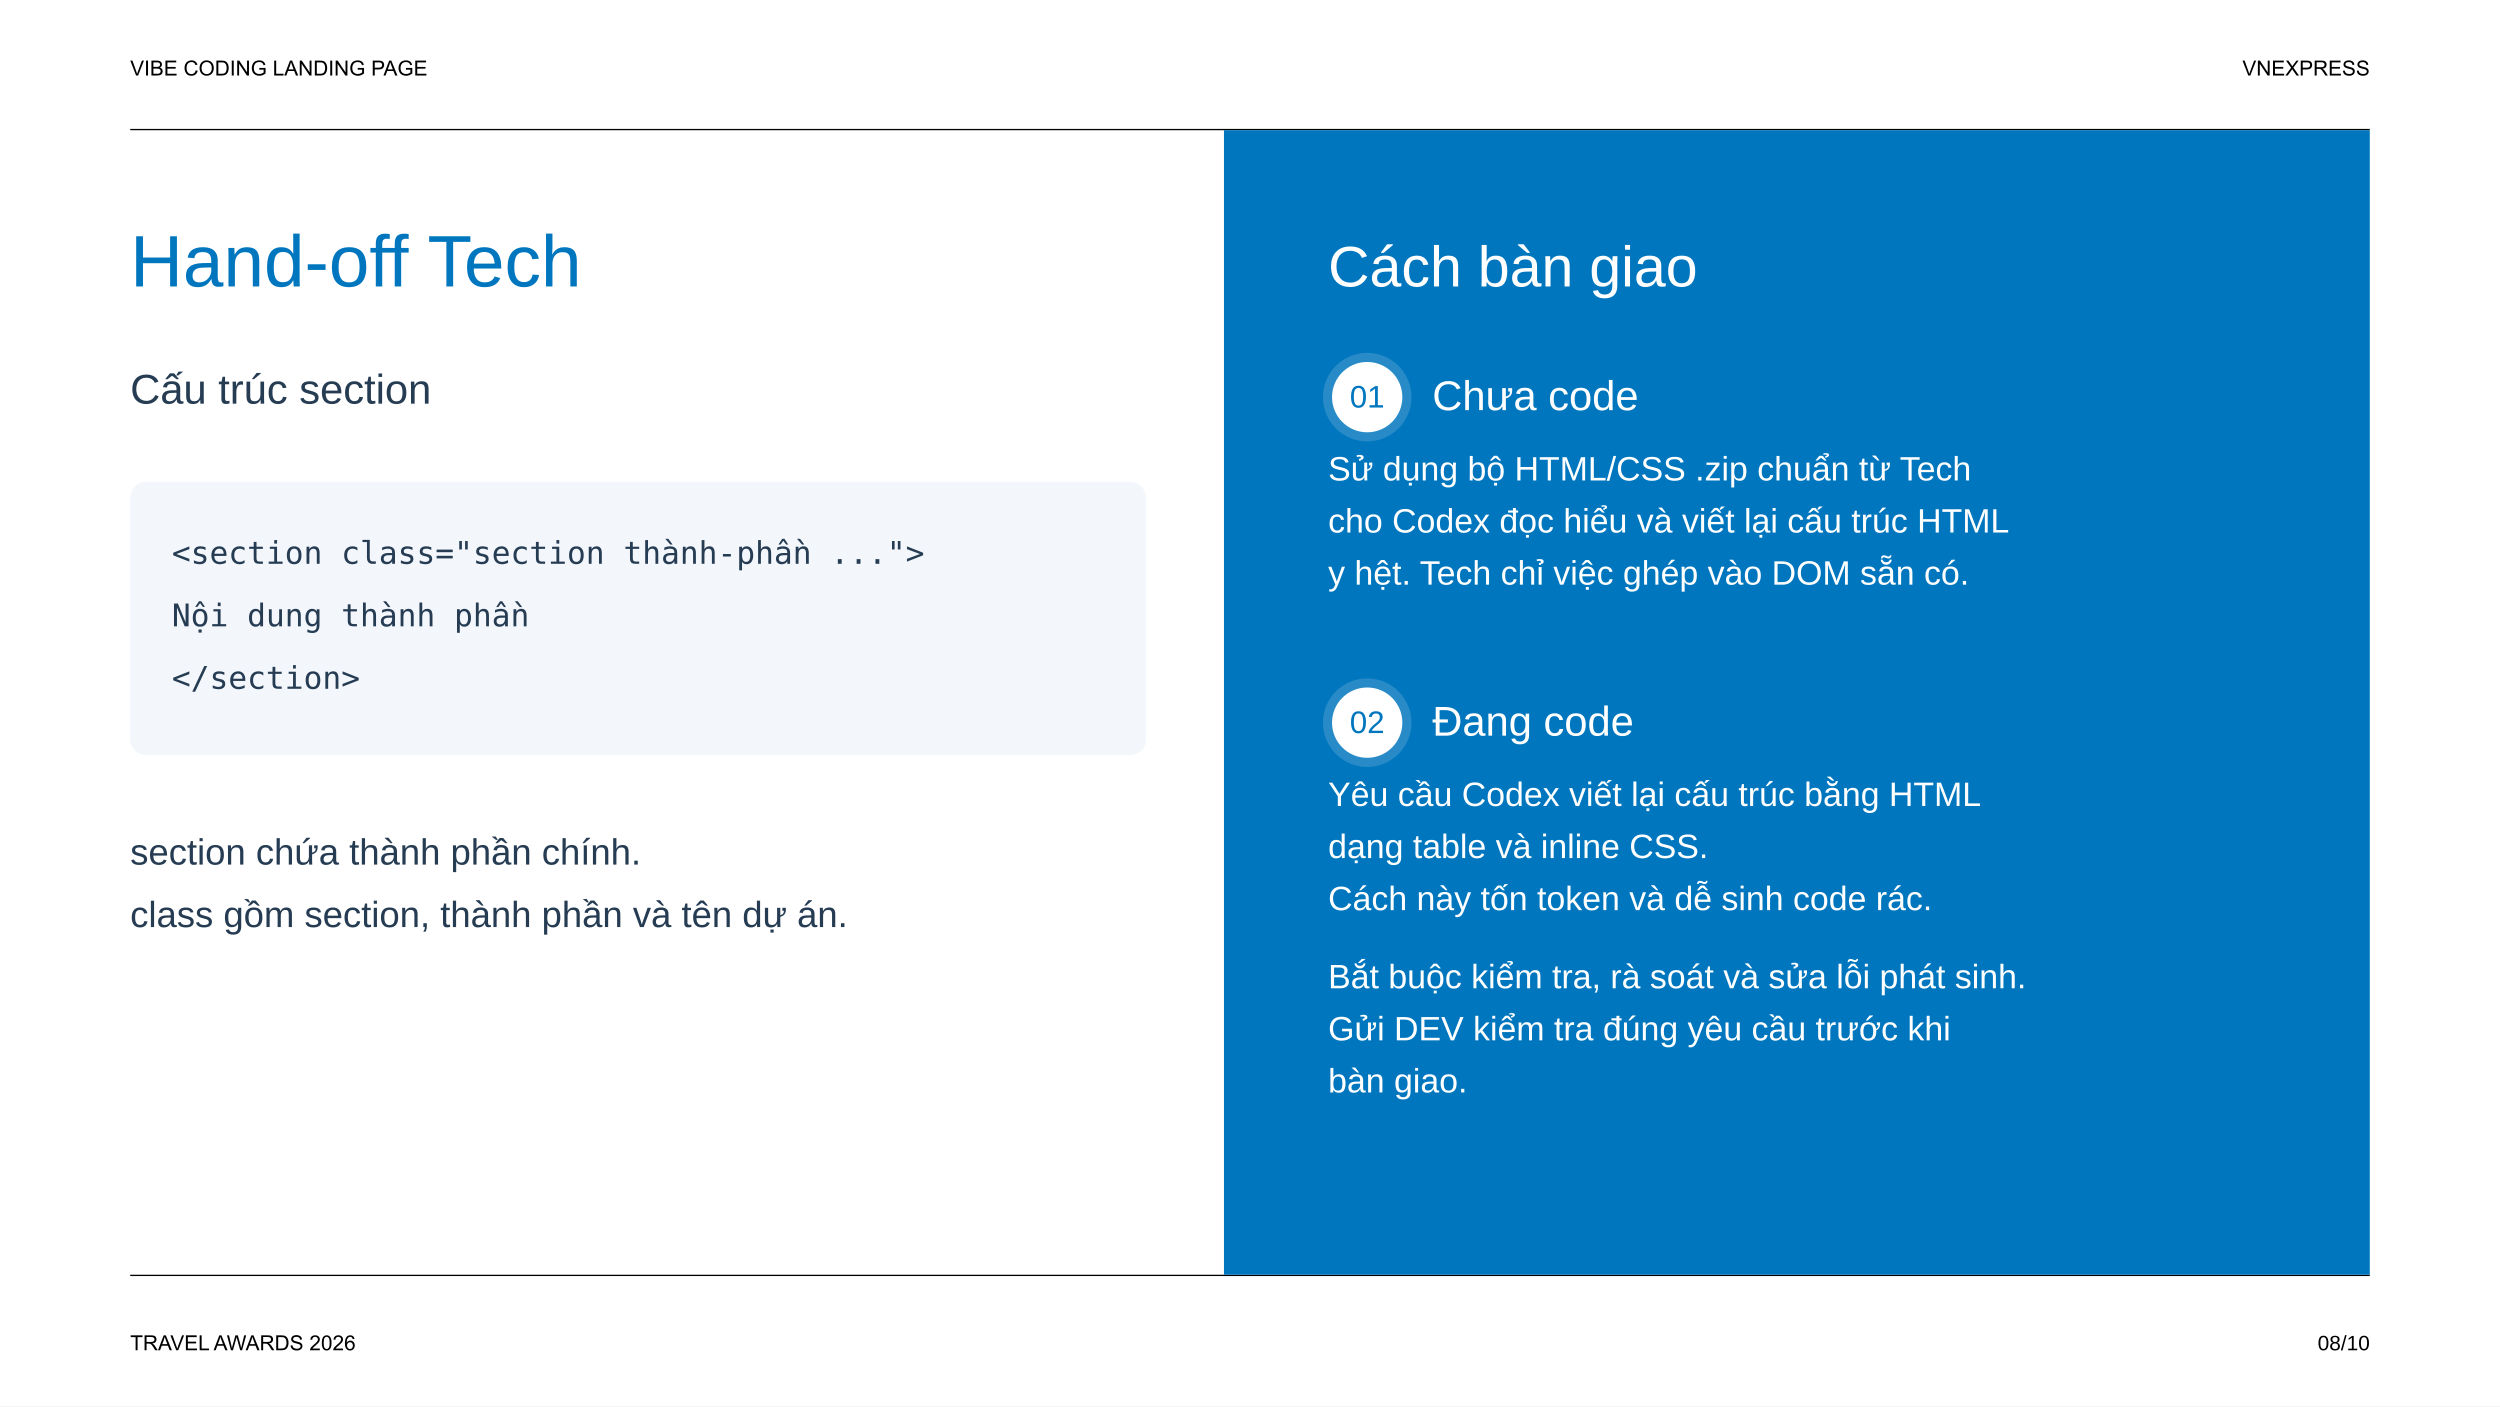
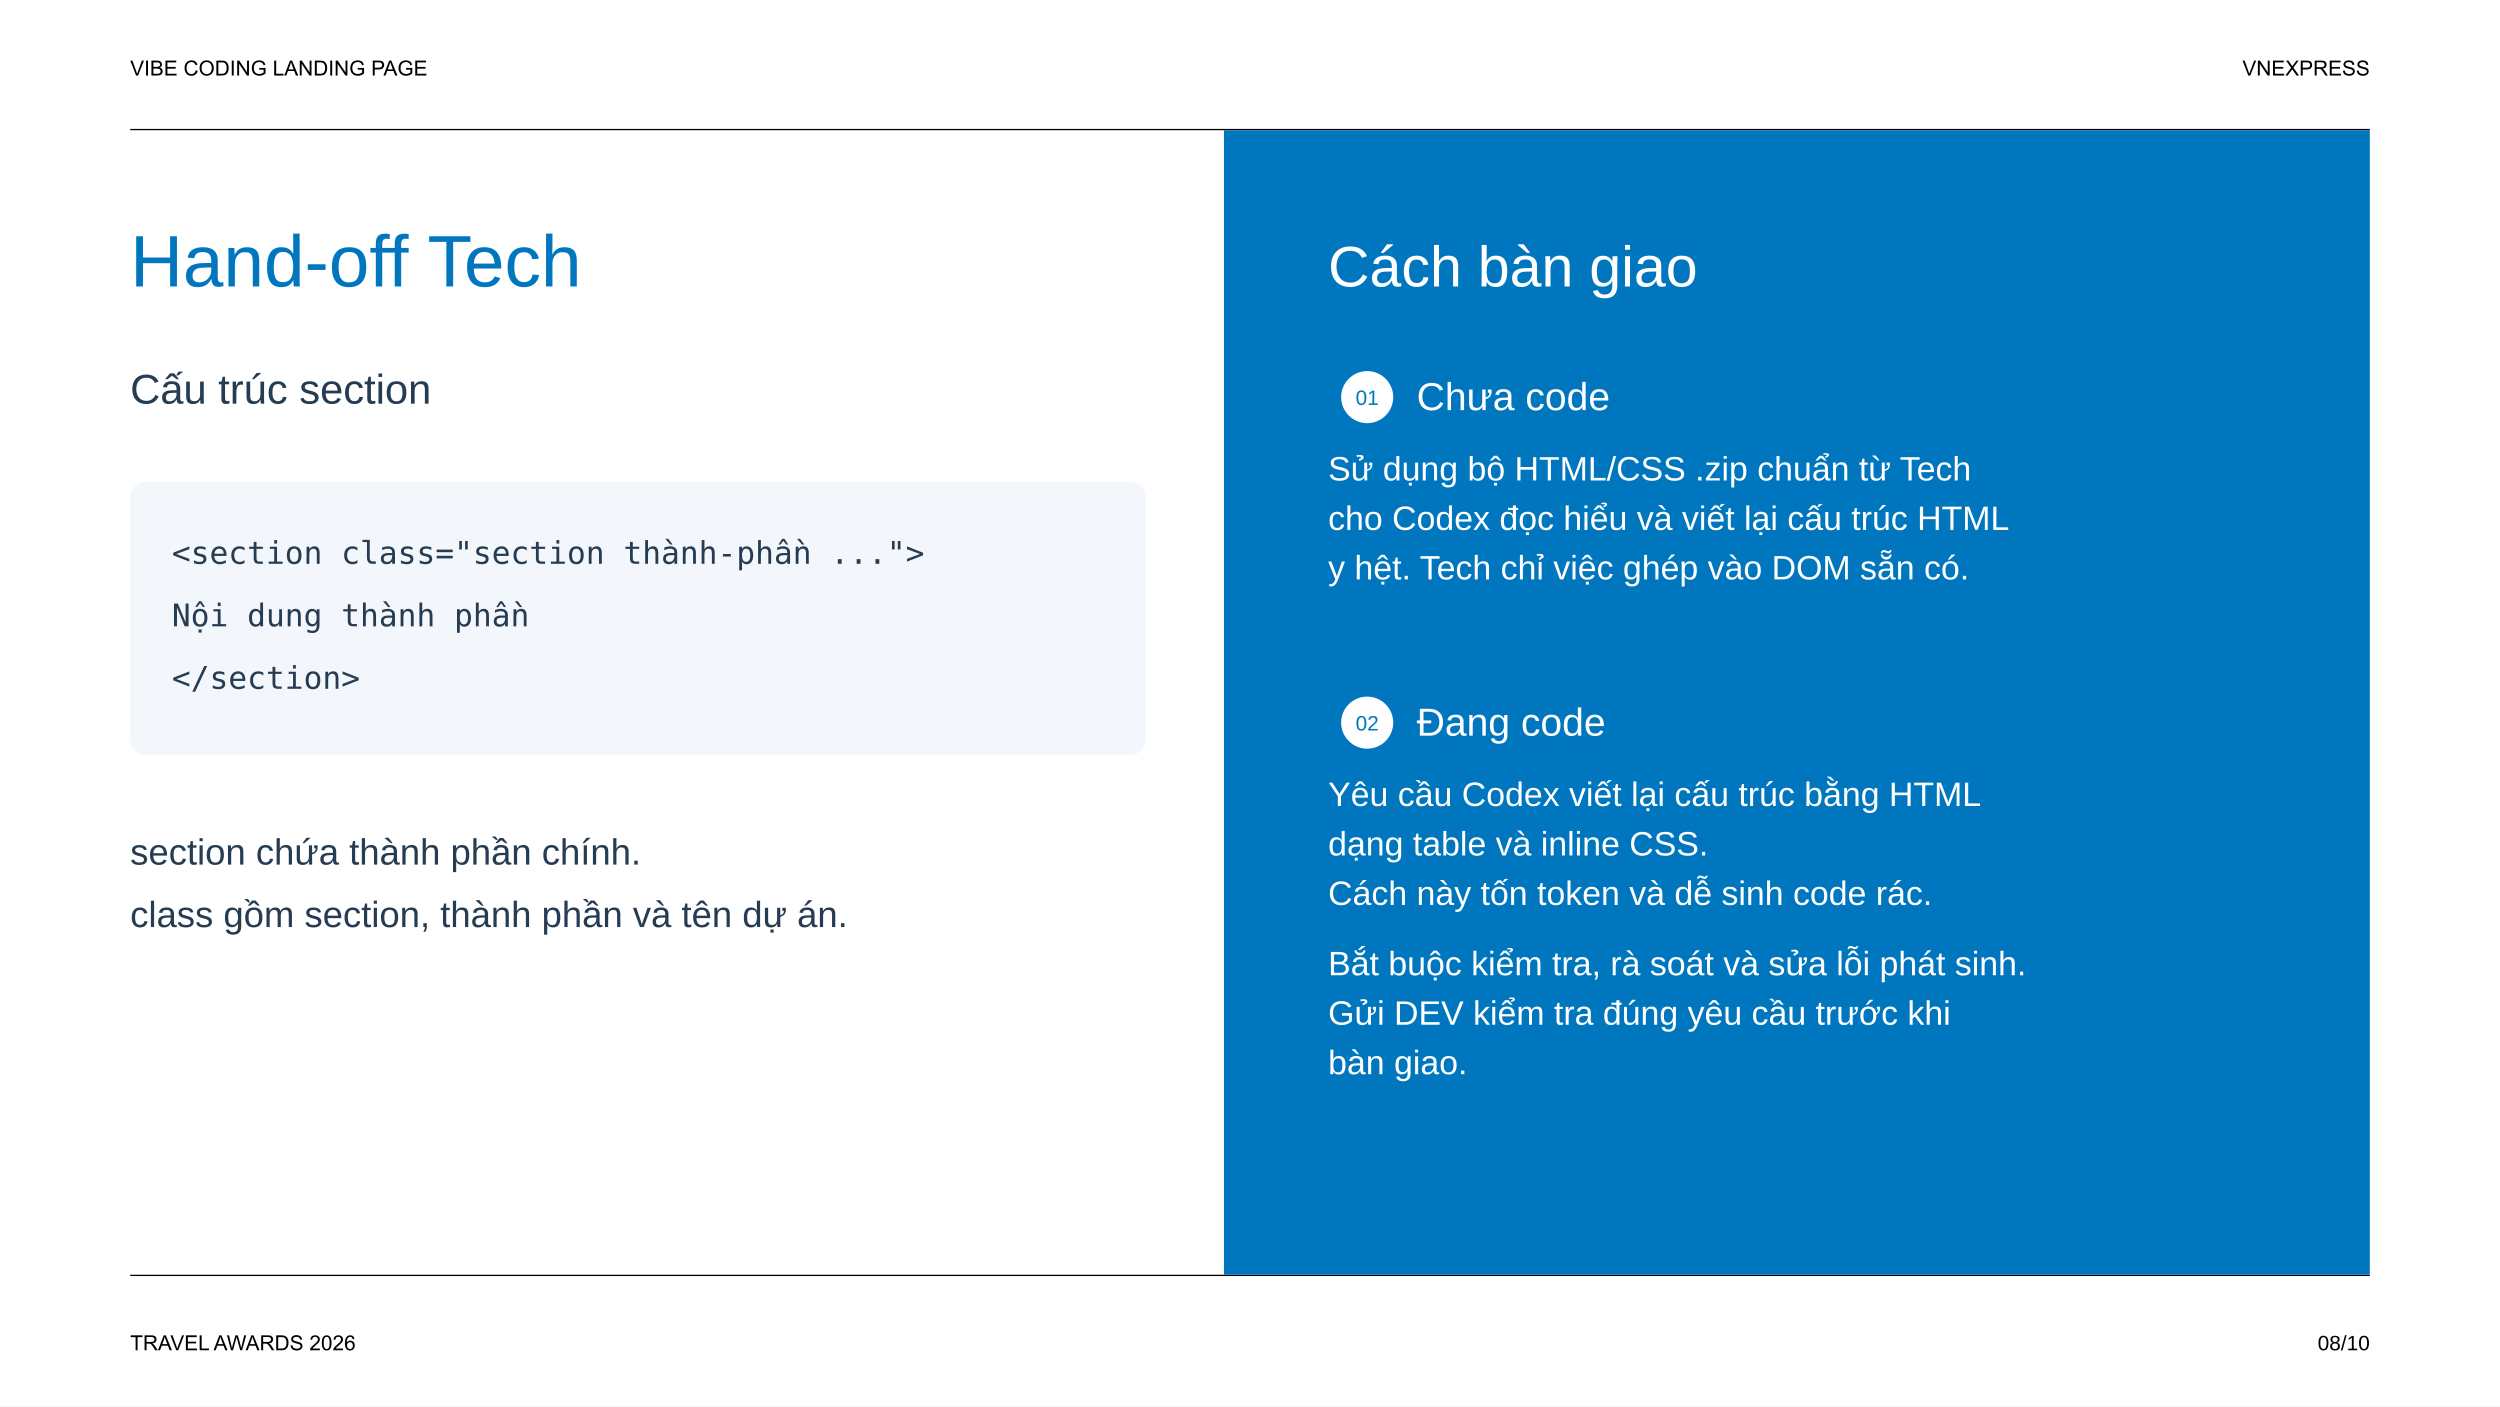
<svg xmlns="http://www.w3.org/2000/svg" width="1920" height="1080" viewBox="0 0 1920 1080" fill="none">
  <rect width="1920" height="1080" fill="white" />
  <path d="M104.508 58L100.07 46.547H101.711L104.688 54.867C104.927 55.534 105.128 56.159 105.289 56.742C105.466 56.117 105.672 55.492 105.906 54.867L109 46.547H110.547L106.062 58H104.508ZM112.164 58V46.547H113.68V58H112.164ZM116.297 58V46.547H120.594C121.469 46.547 122.169 46.664 122.695 46.898C123.227 47.128 123.641 47.484 123.938 47.969C124.24 48.448 124.391 48.95 124.391 49.477C124.391 49.966 124.258 50.427 123.992 50.859C123.727 51.292 123.326 51.641 122.789 51.906C123.482 52.109 124.013 52.456 124.383 52.945C124.758 53.435 124.945 54.013 124.945 54.68C124.945 55.216 124.831 55.716 124.602 56.18C124.378 56.638 124.099 56.992 123.766 57.242C123.432 57.492 123.013 57.682 122.508 57.812C122.008 57.938 121.393 58 120.664 58H116.297ZM117.812 51.359H120.289C120.961 51.359 121.443 51.315 121.734 51.227C122.12 51.112 122.409 50.922 122.602 50.656C122.799 50.391 122.898 50.057 122.898 49.656C122.898 49.276 122.807 48.943 122.625 48.656C122.443 48.365 122.182 48.167 121.844 48.062C121.505 47.953 120.924 47.898 120.102 47.898H117.812V51.359ZM117.812 56.648H120.664C121.154 56.648 121.497 56.63 121.695 56.594C122.044 56.531 122.336 56.427 122.57 56.281C122.805 56.135 122.997 55.925 123.148 55.648C123.299 55.367 123.375 55.044 123.375 54.68C123.375 54.253 123.266 53.883 123.047 53.57C122.828 53.253 122.523 53.031 122.133 52.906C121.747 52.776 121.19 52.711 120.461 52.711H117.812V56.648ZM127.062 58V46.547H135.344V47.898H128.578V51.406H134.914V52.75H128.578V56.648H135.609V58H127.062ZM150.328 53.984L151.844 54.367C151.526 55.612 150.953 56.562 150.125 57.219C149.302 57.87 148.294 58.195 147.102 58.195C145.867 58.195 144.862 57.945 144.086 57.445C143.315 56.94 142.727 56.211 142.32 55.258C141.919 54.305 141.719 53.281 141.719 52.188C141.719 50.995 141.945 49.956 142.398 49.07C142.857 48.18 143.505 47.505 144.344 47.047C145.188 46.583 146.115 46.352 147.125 46.352C148.271 46.352 149.234 46.643 150.016 47.227C150.797 47.81 151.341 48.63 151.648 49.688L150.156 50.039C149.891 49.206 149.505 48.599 149 48.219C148.495 47.839 147.859 47.648 147.094 47.648C146.214 47.648 145.477 47.859 144.883 48.281C144.294 48.703 143.88 49.271 143.641 49.984C143.401 50.693 143.281 51.425 143.281 52.18C143.281 53.154 143.422 54.005 143.703 54.734C143.99 55.458 144.432 56 145.031 56.359C145.63 56.719 146.279 56.898 146.977 56.898C147.826 56.898 148.544 56.654 149.133 56.164C149.721 55.675 150.12 54.948 150.328 53.984ZM153.258 52.422C153.258 50.521 153.768 49.034 154.789 47.961C155.81 46.883 157.128 46.344 158.742 46.344C159.799 46.344 160.753 46.596 161.602 47.102C162.451 47.607 163.096 48.312 163.539 49.219C163.987 50.12 164.211 51.143 164.211 52.289C164.211 53.45 163.977 54.49 163.508 55.406C163.039 56.323 162.375 57.018 161.516 57.492C160.656 57.961 159.729 58.195 158.734 58.195C157.656 58.195 156.693 57.935 155.844 57.414C154.995 56.893 154.352 56.182 153.914 55.281C153.477 54.38 153.258 53.427 153.258 52.422ZM154.82 52.445C154.82 53.825 155.19 54.914 155.93 55.711C156.674 56.503 157.607 56.898 158.727 56.898C159.867 56.898 160.805 56.497 161.539 55.695C162.279 54.893 162.648 53.755 162.648 52.281C162.648 51.349 162.49 50.536 162.172 49.844C161.859 49.146 161.398 48.607 160.789 48.227C160.185 47.841 159.505 47.648 158.75 47.648C157.677 47.648 156.753 48.018 155.977 48.758C155.206 49.492 154.82 50.721 154.82 52.445ZM166.172 58V46.547H170.117C171.008 46.547 171.688 46.602 172.156 46.711C172.812 46.862 173.372 47.135 173.836 47.531C174.44 48.042 174.891 48.695 175.188 49.492C175.49 50.284 175.641 51.19 175.641 52.211C175.641 53.081 175.539 53.852 175.336 54.523C175.133 55.195 174.872 55.753 174.555 56.195C174.237 56.633 173.888 56.979 173.508 57.234C173.133 57.484 172.677 57.675 172.141 57.805C171.609 57.935 170.997 58 170.305 58H166.172ZM167.688 56.648H170.133C170.888 56.648 171.479 56.578 171.906 56.438C172.339 56.297 172.682 56.099 172.938 55.844C173.297 55.484 173.576 55.003 173.773 54.398C173.977 53.789 174.078 53.052 174.078 52.188C174.078 50.99 173.88 50.07 173.484 49.43C173.094 48.784 172.617 48.352 172.055 48.133C171.648 47.977 170.995 47.898 170.094 47.898H167.688V56.648ZM177.992 58V46.547H179.508V58H177.992ZM182.172 58V46.547H183.727L189.742 55.539V46.547H191.195V58H189.641L183.625 49V58H182.172ZM199.109 53.508V52.164L203.961 52.156V56.406C203.216 57 202.448 57.448 201.656 57.75C200.865 58.047 200.052 58.195 199.219 58.195C198.094 58.195 197.07 57.956 196.148 57.477C195.232 56.992 194.539 56.294 194.07 55.383C193.602 54.471 193.367 53.453 193.367 52.328C193.367 51.214 193.599 50.175 194.062 49.211C194.531 48.242 195.203 47.523 196.078 47.055C196.953 46.586 197.961 46.352 199.102 46.352C199.93 46.352 200.677 46.487 201.344 46.758C202.016 47.023 202.542 47.396 202.922 47.875C203.302 48.354 203.591 48.979 203.789 49.75L202.422 50.125C202.25 49.542 202.036 49.083 201.781 48.75C201.526 48.417 201.161 48.151 200.688 47.953C200.214 47.75 199.688 47.648 199.109 47.648C198.417 47.648 197.818 47.755 197.312 47.969C196.807 48.177 196.398 48.453 196.086 48.797C195.779 49.141 195.539 49.518 195.367 49.93C195.076 50.638 194.93 51.406 194.93 52.234C194.93 53.255 195.104 54.109 195.453 54.797C195.807 55.484 196.32 55.995 196.992 56.328C197.664 56.661 198.378 56.828 199.133 56.828C199.789 56.828 200.43 56.703 201.055 56.453C201.68 56.198 202.154 55.927 202.477 55.641V53.508H199.109ZM210.594 58V46.547H212.109V56.648H217.75V58H210.594ZM218.305 58L222.703 46.547H224.336L229.023 58H227.297L225.961 54.531H221.172L219.914 58H218.305ZM221.609 53.297H225.492L224.297 50.125C223.932 49.161 223.661 48.37 223.484 47.75C223.339 48.484 223.133 49.214 222.867 49.938L221.609 53.297ZM230.219 58V46.547H231.773L237.789 55.539V46.547H239.242V58H237.688L231.672 49V58H230.219ZM241.797 58V46.547H245.742C246.633 46.547 247.312 46.602 247.781 46.711C248.438 46.862 248.997 47.135 249.461 47.531C250.065 48.042 250.516 48.695 250.812 49.492C251.115 50.284 251.266 51.19 251.266 52.211C251.266 53.081 251.164 53.852 250.961 54.523C250.758 55.195 250.497 55.753 250.18 56.195C249.862 56.633 249.513 56.979 249.133 57.234C248.758 57.484 248.302 57.675 247.766 57.805C247.234 57.935 246.622 58 245.93 58H241.797ZM243.312 56.648H245.758C246.513 56.648 247.104 56.578 247.531 56.438C247.964 56.297 248.307 56.099 248.562 55.844C248.922 55.484 249.201 55.003 249.398 54.398C249.602 53.789 249.703 53.052 249.703 52.188C249.703 50.99 249.505 50.07 249.109 49.43C248.719 48.784 248.242 48.352 247.68 48.133C247.273 47.977 246.62 47.898 245.719 47.898H243.312V56.648ZM253.617 58V46.547H255.133V58H253.617ZM257.797 58V46.547H259.352L265.367 55.539V46.547H266.82V58H265.266L259.25 49V58H257.797ZM274.734 53.508V52.164L279.586 52.156V56.406C278.841 57 278.073 57.448 277.281 57.75C276.49 58.047 275.677 58.195 274.844 58.195C273.719 58.195 272.695 57.956 271.773 57.477C270.857 56.992 270.164 56.294 269.695 55.383C269.227 54.471 268.992 53.453 268.992 52.328C268.992 51.214 269.224 50.175 269.688 49.211C270.156 48.242 270.828 47.523 271.703 47.055C272.578 46.586 273.586 46.352 274.727 46.352C275.555 46.352 276.302 46.487 276.969 46.758C277.641 47.023 278.167 47.396 278.547 47.875C278.927 48.354 279.216 48.979 279.414 49.75L278.047 50.125C277.875 49.542 277.661 49.083 277.406 48.75C277.151 48.417 276.786 48.151 276.312 47.953C275.839 47.75 275.312 47.648 274.734 47.648C274.042 47.648 273.443 47.755 272.938 47.969C272.432 48.177 272.023 48.453 271.711 48.797C271.404 49.141 271.164 49.518 270.992 49.93C270.701 50.638 270.555 51.406 270.555 52.234C270.555 53.255 270.729 54.109 271.078 54.797C271.432 55.484 271.945 55.995 272.617 56.328C273.289 56.661 274.003 56.828 274.758 56.828C275.414 56.828 276.055 56.703 276.68 56.453C277.305 56.198 277.779 55.927 278.102 55.641V53.508H274.734ZM286.281 58V46.547H290.602C291.362 46.547 291.943 46.583 292.344 46.656C292.906 46.75 293.378 46.93 293.758 47.195C294.138 47.456 294.443 47.823 294.672 48.297C294.906 48.771 295.023 49.292 295.023 49.859C295.023 50.833 294.714 51.659 294.094 52.336C293.474 53.008 292.354 53.344 290.734 53.344H287.797V58H286.281ZM287.797 51.992H290.758C291.737 51.992 292.432 51.81 292.844 51.445C293.255 51.081 293.461 50.568 293.461 49.906C293.461 49.427 293.339 49.018 293.094 48.68C292.854 48.336 292.536 48.109 292.141 48C291.885 47.932 291.414 47.898 290.727 47.898H287.797V51.992ZM294.508 58L298.906 46.547H300.539L305.227 58H303.5L302.164 54.531H297.375L296.117 58H294.508ZM297.812 53.297H301.695L300.5 50.125C300.135 49.161 299.865 48.37 299.688 47.75C299.542 48.484 299.336 49.214 299.07 49.938L297.812 53.297ZM311.797 53.508V52.164L316.648 52.156V56.406C315.904 57 315.135 57.448 314.344 57.75C313.552 58.047 312.74 58.195 311.906 58.195C310.781 58.195 309.758 57.956 308.836 57.477C307.919 56.992 307.227 56.294 306.758 55.383C306.289 54.471 306.055 53.453 306.055 52.328C306.055 51.214 306.286 50.175 306.75 49.211C307.219 48.242 307.891 47.523 308.766 47.055C309.641 46.586 310.648 46.352 311.789 46.352C312.617 46.352 313.365 46.487 314.031 46.758C314.703 47.023 315.229 47.396 315.609 47.875C315.99 48.354 316.279 48.979 316.477 49.75L315.109 50.125C314.938 49.542 314.724 49.083 314.469 48.75C314.214 48.417 313.849 48.151 313.375 47.953C312.901 47.75 312.375 47.648 311.797 47.648C311.104 47.648 310.505 47.755 310 47.969C309.495 48.177 309.086 48.453 308.773 48.797C308.466 49.141 308.227 49.518 308.055 49.93C307.763 50.638 307.617 51.406 307.617 52.234C307.617 53.255 307.792 54.109 308.141 54.797C308.495 55.484 309.008 55.995 309.68 56.328C310.352 56.661 311.065 56.828 311.82 56.828C312.477 56.828 313.117 56.703 313.742 56.453C314.367 56.198 314.841 55.927 315.164 55.641V53.508H311.797ZM318.922 58V46.547H327.203V47.898H320.438V51.406H326.773V52.75H320.438V56.648H327.469V58H318.922Z" fill="black" />
  <path d="M1726.68 58L1722.24 46.547H1723.88L1726.86 54.867C1727.1 55.534 1727.3 56.159 1727.46 56.742C1727.64 56.117 1727.84 55.492 1728.08 54.867L1731.17 46.547H1732.72L1728.23 58H1726.68ZM1734.06 58V46.547H1735.62L1741.63 55.539V46.547H1743.09V58H1741.53L1735.52 49V58H1734.06ZM1745.67 58V46.547H1753.95V47.898H1747.19V51.406H1753.52V52.75H1747.19V56.648H1754.22V58H1745.67ZM1755.15 58L1759.58 52.031L1755.67 46.547H1757.48L1759.55 49.484C1759.99 50.094 1760.29 50.562 1760.48 50.891C1760.73 50.474 1761.03 50.039 1761.38 49.586L1763.69 46.547H1765.34L1761.31 51.945L1765.65 58H1763.77L1760.89 53.914C1760.73 53.68 1760.56 53.425 1760.39 53.148C1760.14 53.565 1759.95 53.852 1759.84 54.008L1756.97 58H1755.15ZM1766.98 58V46.547H1771.3C1772.07 46.547 1772.65 46.583 1773.05 46.656C1773.61 46.75 1774.08 46.93 1774.46 47.195C1774.84 47.456 1775.15 47.823 1775.38 48.297C1775.61 48.771 1775.73 49.292 1775.73 49.859C1775.73 50.833 1775.42 51.659 1774.8 52.336C1774.18 53.008 1773.06 53.344 1771.44 53.344H1768.5V58H1766.98ZM1768.5 51.992H1771.46C1772.44 51.992 1773.14 51.81 1773.55 51.445C1773.96 51.081 1774.16 50.568 1774.16 49.906C1774.16 49.427 1774.04 49.018 1773.8 48.68C1773.56 48.336 1773.24 48.109 1772.84 48C1772.59 47.932 1772.12 47.898 1771.43 47.898H1768.5V51.992ZM1777.68 58V46.547H1782.76C1783.78 46.547 1784.55 46.651 1785.09 46.859C1785.62 47.062 1786.04 47.425 1786.36 47.945C1786.68 48.466 1786.84 49.042 1786.84 49.672C1786.84 50.484 1786.57 51.169 1786.05 51.727C1785.52 52.284 1784.71 52.638 1783.61 52.789C1784.01 52.982 1784.32 53.172 1784.52 53.359C1784.97 53.766 1785.39 54.273 1785.78 54.883L1787.77 58H1785.87L1784.35 55.617C1783.91 54.93 1783.54 54.404 1783.26 54.039C1782.97 53.675 1782.71 53.419 1782.48 53.273C1782.26 53.128 1782.03 53.026 1781.8 52.969C1781.62 52.932 1781.34 52.914 1780.95 52.914H1779.2V58H1777.68ZM1779.2 51.602H1782.45C1783.15 51.602 1783.69 51.531 1784.08 51.391C1784.47 51.245 1784.77 51.016 1784.97 50.703C1785.17 50.385 1785.27 50.042 1785.27 49.672C1785.27 49.13 1785.08 48.685 1784.68 48.336C1784.29 47.987 1783.67 47.812 1782.82 47.812H1779.2V51.602ZM1789.25 58V46.547H1797.53V47.898H1790.77V51.406H1797.1V52.75H1790.77V56.648H1797.8V58H1789.25ZM1799.38 54.32L1800.8 54.195C1800.87 54.768 1801.03 55.24 1801.27 55.609C1801.52 55.974 1801.91 56.271 1802.43 56.5C1802.95 56.724 1803.54 56.836 1804.19 56.836C1804.77 56.836 1805.28 56.75 1805.72 56.578C1806.16 56.406 1806.49 56.172 1806.7 55.875C1806.92 55.573 1807.03 55.245 1807.03 54.891C1807.03 54.531 1806.93 54.219 1806.72 53.953C1806.51 53.682 1806.17 53.456 1805.69 53.273C1805.38 53.154 1804.7 52.969 1803.65 52.719C1802.6 52.464 1801.86 52.224 1801.44 52C1800.89 51.714 1800.48 51.359 1800.21 50.938C1799.95 50.51 1799.81 50.034 1799.81 49.508C1799.81 48.93 1799.98 48.391 1800.3 47.891C1800.63 47.385 1801.11 47.003 1801.74 46.742C1802.37 46.482 1803.07 46.352 1803.84 46.352C1804.69 46.352 1805.44 46.49 1806.09 46.766C1806.74 47.036 1807.24 47.438 1807.59 47.969C1807.93 48.5 1808.12 49.102 1808.15 49.773L1806.7 49.883C1806.62 49.159 1806.35 48.612 1805.9 48.242C1805.45 47.872 1804.79 47.688 1803.91 47.688C1802.99 47.688 1802.32 47.857 1801.9 48.195C1801.48 48.529 1801.27 48.932 1801.27 49.406C1801.27 49.818 1801.42 50.156 1801.72 50.422C1802.01 50.688 1802.77 50.961 1804 51.242C1805.23 51.518 1806.08 51.76 1806.54 51.969C1807.21 52.276 1807.7 52.667 1808.02 53.141C1808.33 53.609 1808.49 54.151 1808.49 54.766C1808.49 55.375 1808.32 55.95 1807.97 56.492C1807.62 57.029 1807.12 57.448 1806.46 57.75C1805.81 58.047 1805.08 58.195 1804.26 58.195C1803.22 58.195 1802.35 58.044 1801.65 57.742C1800.95 57.44 1800.4 56.987 1800 56.383C1799.6 55.773 1799.4 55.086 1799.38 54.32ZM1810.05 54.32L1811.48 54.195C1811.54 54.768 1811.7 55.24 1811.95 55.609C1812.2 55.974 1812.58 56.271 1813.1 56.5C1813.62 56.724 1814.21 56.836 1814.86 56.836C1815.44 56.836 1815.95 56.75 1816.39 56.578C1816.83 56.406 1817.16 56.172 1817.38 55.875C1817.59 55.573 1817.7 55.245 1817.7 54.891C1817.7 54.531 1817.6 54.219 1817.39 53.953C1817.18 53.682 1816.84 53.456 1816.36 53.273C1816.05 53.154 1815.37 52.969 1814.32 52.719C1813.27 52.464 1812.53 52.224 1812.11 52C1811.56 51.714 1811.15 51.359 1810.88 50.938C1810.62 50.51 1810.48 50.034 1810.48 49.508C1810.48 48.93 1810.65 48.391 1810.98 47.891C1811.3 47.385 1811.78 47.003 1812.41 46.742C1813.04 46.482 1813.74 46.352 1814.52 46.352C1815.36 46.352 1816.11 46.49 1816.76 46.766C1817.41 47.036 1817.91 47.438 1818.26 47.969C1818.61 48.5 1818.79 49.102 1818.82 49.773L1817.37 49.883C1817.29 49.159 1817.02 48.612 1816.57 48.242C1816.12 47.872 1815.46 47.688 1814.58 47.688C1813.66 47.688 1812.99 47.857 1812.57 48.195C1812.15 48.529 1811.95 48.932 1811.95 49.406C1811.95 49.818 1812.09 50.156 1812.39 50.422C1812.68 50.688 1813.44 50.961 1814.67 51.242C1815.91 51.518 1816.75 51.76 1817.21 51.969C1817.88 52.276 1818.37 52.667 1818.69 53.141C1819.01 53.609 1819.16 54.151 1819.16 54.766C1819.16 55.375 1818.99 55.95 1818.64 56.492C1818.29 57.029 1817.79 57.448 1817.13 57.75C1816.48 58.047 1815.75 58.195 1814.93 58.195C1813.89 58.195 1813.02 58.044 1812.32 57.742C1811.62 57.44 1811.07 56.987 1810.67 56.383C1810.28 55.773 1810.07 55.086 1810.05 54.32Z" fill="black" />
  <line x1="100" y1="979.5" x2="1820" y2="979.5" stroke="black" />
  <path d="M104.148 1037V1026.9H100.375V1025.55H109.453V1026.9H105.664V1037H104.148ZM111.039 1037V1025.55H116.117C117.138 1025.55 117.914 1025.65 118.445 1025.86C118.977 1026.06 119.401 1026.42 119.719 1026.95C120.036 1027.47 120.195 1028.04 120.195 1028.67C120.195 1029.48 119.932 1030.17 119.406 1030.73C118.88 1031.28 118.068 1031.64 116.969 1031.79C117.37 1031.98 117.674 1032.17 117.883 1032.36C118.326 1032.77 118.745 1033.27 119.141 1033.88L121.133 1037H119.227L117.711 1034.62C117.268 1033.93 116.904 1033.4 116.617 1033.04C116.331 1032.67 116.073 1032.42 115.844 1032.27C115.62 1032.13 115.391 1032.03 115.156 1031.97C114.984 1031.93 114.703 1031.91 114.312 1031.91H112.555V1037H111.039ZM112.555 1030.6H115.812C116.505 1030.6 117.047 1030.53 117.438 1030.39C117.828 1030.24 118.125 1030.02 118.328 1029.7C118.531 1029.39 118.633 1029.04 118.633 1028.67C118.633 1028.13 118.435 1027.68 118.039 1027.34C117.648 1026.99 117.029 1026.81 116.18 1026.81H112.555V1030.6ZM121.32 1037L125.719 1025.55H127.352L132.039 1037H130.312L128.977 1033.53H124.188L122.93 1037H121.32ZM124.625 1032.3H128.508L127.312 1029.12C126.948 1028.16 126.677 1027.37 126.5 1026.75C126.354 1027.48 126.148 1028.21 125.883 1028.94L124.625 1032.3ZM135.336 1037L130.898 1025.55H132.539L135.516 1033.87C135.755 1034.53 135.956 1035.16 136.117 1035.74C136.294 1035.12 136.5 1034.49 136.734 1033.87L139.828 1025.55H141.375L136.891 1037H135.336ZM142.766 1037V1025.55H151.047V1026.9H144.281V1030.41H150.617V1031.75H144.281V1035.65H151.312V1037H142.766ZM153.344 1037V1025.55H154.859V1035.65H160.5V1037H153.344ZM164.039 1037L168.438 1025.55H170.07L174.758 1037H173.031L171.695 1033.53H166.906L165.648 1037H164.039ZM167.344 1032.3H171.227L170.031 1029.12C169.667 1028.16 169.396 1027.37 169.219 1026.75C169.073 1027.48 168.867 1028.21 168.602 1028.94L167.344 1032.3ZM177.375 1037L174.336 1025.55H175.891L177.633 1033.05C177.82 1033.84 177.982 1034.62 178.117 1035.4C178.409 1034.17 178.581 1033.47 178.633 1033.28L180.812 1025.55H182.641L184.281 1031.34C184.693 1032.78 184.99 1034.13 185.172 1035.4C185.318 1034.67 185.508 1033.84 185.742 1032.91L187.539 1025.55H189.062L185.922 1037H184.461L182.047 1028.27C181.844 1027.54 181.724 1027.1 181.688 1026.93C181.568 1027.46 181.456 1027.9 181.352 1028.27L178.922 1037H177.375ZM188.633 1037L193.031 1025.55H194.664L199.352 1037H197.625L196.289 1033.53H191.5L190.242 1037H188.633ZM191.938 1032.3H195.82L194.625 1029.12C194.26 1028.16 193.99 1027.37 193.812 1026.75C193.667 1027.48 193.461 1028.21 193.195 1028.94L191.938 1032.3ZM200.586 1037V1025.55H205.664C206.685 1025.55 207.461 1025.65 207.992 1025.86C208.523 1026.06 208.948 1026.42 209.266 1026.95C209.583 1027.47 209.742 1028.04 209.742 1028.67C209.742 1029.48 209.479 1030.17 208.953 1030.73C208.427 1031.28 207.615 1031.64 206.516 1031.79C206.917 1031.98 207.221 1032.17 207.43 1032.36C207.872 1032.77 208.292 1033.27 208.688 1033.88L210.68 1037H208.773L207.258 1034.62C206.815 1033.93 206.451 1033.4 206.164 1033.04C205.878 1032.67 205.62 1032.42 205.391 1032.27C205.167 1032.13 204.938 1032.03 204.703 1031.97C204.531 1031.93 204.25 1031.91 203.859 1031.91H202.102V1037H200.586ZM202.102 1030.6H205.359C206.052 1030.6 206.594 1030.53 206.984 1030.39C207.375 1030.24 207.672 1030.02 207.875 1029.7C208.078 1029.39 208.18 1029.04 208.18 1028.67C208.18 1028.13 207.982 1027.68 207.586 1027.34C207.195 1026.99 206.576 1026.81 205.727 1026.81H202.102V1030.6ZM212.125 1037V1025.55H216.07C216.961 1025.55 217.641 1025.6 218.109 1025.71C218.766 1025.86 219.326 1026.14 219.789 1026.53C220.393 1027.04 220.844 1027.7 221.141 1028.49C221.443 1029.28 221.594 1030.19 221.594 1031.21C221.594 1032.08 221.492 1032.85 221.289 1033.52C221.086 1034.2 220.826 1034.75 220.508 1035.2C220.19 1035.63 219.841 1035.98 219.461 1036.23C219.086 1036.48 218.63 1036.67 218.094 1036.8C217.562 1036.93 216.951 1037 216.258 1037H212.125ZM213.641 1035.65H216.086C216.841 1035.65 217.432 1035.58 217.859 1035.44C218.292 1035.3 218.635 1035.1 218.891 1034.84C219.25 1034.48 219.529 1034 219.727 1033.4C219.93 1032.79 220.031 1032.05 220.031 1031.19C220.031 1029.99 219.833 1029.07 219.438 1028.43C219.047 1027.78 218.57 1027.35 218.008 1027.13C217.602 1026.98 216.948 1026.9 216.047 1026.9H213.641V1035.65ZM223.172 1033.32L224.602 1033.2C224.669 1033.77 224.826 1034.24 225.07 1034.61C225.32 1034.97 225.706 1035.27 226.227 1035.5C226.747 1035.72 227.333 1035.84 227.984 1035.84C228.562 1035.84 229.073 1035.75 229.516 1035.58C229.958 1035.41 230.286 1035.17 230.5 1034.88C230.719 1034.57 230.828 1034.24 230.828 1033.89C230.828 1033.53 230.724 1033.22 230.516 1032.95C230.307 1032.68 229.964 1032.46 229.484 1032.27C229.177 1032.15 228.497 1031.97 227.445 1031.72C226.393 1031.46 225.656 1031.22 225.234 1031C224.688 1030.71 224.279 1030.36 224.008 1029.94C223.742 1029.51 223.609 1029.03 223.609 1028.51C223.609 1027.93 223.773 1027.39 224.102 1026.89C224.43 1026.39 224.909 1026 225.539 1025.74C226.169 1025.48 226.87 1025.35 227.641 1025.35C228.49 1025.35 229.237 1025.49 229.883 1025.77C230.534 1026.04 231.034 1026.44 231.383 1026.97C231.732 1027.5 231.919 1028.1 231.945 1028.77L230.492 1028.88C230.414 1028.16 230.148 1027.61 229.695 1027.24C229.247 1026.87 228.583 1026.69 227.703 1026.69C226.786 1026.69 226.117 1026.86 225.695 1027.2C225.279 1027.53 225.07 1027.93 225.07 1028.41C225.07 1028.82 225.219 1029.16 225.516 1029.42C225.807 1029.69 226.568 1029.96 227.797 1030.24C229.031 1030.52 229.878 1030.76 230.336 1030.97C231.003 1031.28 231.495 1031.67 231.812 1032.14C232.13 1032.61 232.289 1033.15 232.289 1033.77C232.289 1034.38 232.115 1034.95 231.766 1035.49C231.417 1036.03 230.914 1036.45 230.258 1036.75C229.607 1037.05 228.872 1037.2 228.055 1037.2C227.018 1037.2 226.148 1037.04 225.445 1036.74C224.747 1036.44 224.198 1035.99 223.797 1035.38C223.401 1034.77 223.193 1034.09 223.172 1033.32ZM245.633 1035.65V1037H238.062C238.052 1036.66 238.107 1036.34 238.227 1036.02C238.419 1035.51 238.727 1035 239.148 1034.5C239.576 1034 240.19 1033.42 240.992 1032.77C242.237 1031.74 243.078 1030.94 243.516 1030.34C243.953 1029.74 244.172 1029.18 244.172 1028.65C244.172 1028.09 243.971 1027.62 243.57 1027.24C243.174 1026.86 242.656 1026.66 242.016 1026.66C241.339 1026.66 240.797 1026.87 240.391 1027.27C239.984 1027.68 239.779 1028.24 239.773 1028.96L238.328 1028.81C238.427 1027.73 238.799 1026.91 239.445 1026.35C240.091 1025.78 240.958 1025.5 242.047 1025.5C243.146 1025.5 244.016 1025.8 244.656 1026.41C245.297 1027.02 245.617 1027.78 245.617 1028.68C245.617 1029.14 245.523 1029.59 245.336 1030.03C245.148 1030.47 244.836 1030.94 244.398 1031.43C243.966 1031.92 243.245 1032.59 242.234 1033.45C241.391 1034.15 240.849 1034.64 240.609 1034.89C240.37 1035.14 240.172 1035.39 240.016 1035.65H245.633ZM247.148 1031.35C247.148 1030 247.286 1028.91 247.562 1028.09C247.844 1027.26 248.258 1026.62 248.805 1026.17C249.357 1025.72 250.049 1025.5 250.883 1025.5C251.497 1025.5 252.036 1025.62 252.5 1025.88C252.964 1026.12 253.346 1026.48 253.648 1026.95C253.951 1027.41 254.188 1027.98 254.359 1028.65C254.531 1029.32 254.617 1030.22 254.617 1031.35C254.617 1032.7 254.479 1033.78 254.203 1034.61C253.927 1035.43 253.513 1036.07 252.961 1036.52C252.414 1036.97 251.721 1037.2 250.883 1037.2C249.779 1037.2 248.911 1036.8 248.281 1036.01C247.526 1035.05 247.148 1033.5 247.148 1031.35ZM248.594 1031.35C248.594 1033.23 248.812 1034.48 249.25 1035.11C249.693 1035.73 250.237 1036.04 250.883 1036.04C251.529 1036.04 252.07 1035.73 252.508 1035.1C252.951 1034.48 253.172 1033.23 253.172 1031.35C253.172 1029.47 252.951 1028.21 252.508 1027.59C252.07 1026.97 251.523 1026.66 250.867 1026.66C250.221 1026.66 249.706 1026.94 249.32 1027.48C248.836 1028.18 248.594 1029.47 248.594 1031.35ZM263.445 1035.65V1037H255.875C255.865 1036.66 255.919 1036.34 256.039 1036.02C256.232 1035.51 256.539 1035 256.961 1034.5C257.388 1034 258.003 1033.42 258.805 1032.77C260.049 1031.74 260.891 1030.94 261.328 1030.34C261.766 1029.74 261.984 1029.18 261.984 1028.65C261.984 1028.09 261.784 1027.62 261.383 1027.24C260.987 1026.86 260.469 1026.66 259.828 1026.66C259.151 1026.66 258.609 1026.87 258.203 1027.27C257.797 1027.68 257.591 1028.24 257.586 1028.96L256.141 1028.81C256.24 1027.73 256.612 1026.91 257.258 1026.35C257.904 1025.78 258.771 1025.5 259.859 1025.5C260.958 1025.5 261.828 1025.8 262.469 1026.41C263.109 1027.02 263.43 1027.78 263.43 1028.68C263.43 1029.14 263.336 1029.59 263.148 1030.03C262.961 1030.47 262.648 1030.94 262.211 1031.43C261.779 1031.92 261.057 1032.59 260.047 1033.45C259.203 1034.15 258.661 1034.64 258.422 1034.89C258.182 1035.14 257.984 1035.39 257.828 1035.65H263.445ZM272.258 1028.35L270.859 1028.46C270.734 1027.91 270.557 1027.51 270.328 1027.26C269.948 1026.86 269.479 1026.66 268.922 1026.66C268.474 1026.66 268.081 1026.78 267.742 1027.03C267.299 1027.35 266.951 1027.83 266.695 1028.45C266.44 1029.07 266.307 1029.95 266.297 1031.09C266.635 1030.58 267.049 1030.2 267.539 1029.95C268.029 1029.7 268.542 1029.57 269.078 1029.57C270.016 1029.57 270.812 1029.92 271.469 1030.61C272.13 1031.3 272.461 1032.19 272.461 1033.28C272.461 1034 272.305 1034.67 271.992 1035.29C271.685 1035.9 271.26 1036.38 270.719 1036.7C270.177 1037.03 269.562 1037.2 268.875 1037.2C267.703 1037.2 266.747 1036.77 266.008 1035.91C265.268 1035.04 264.898 1033.62 264.898 1031.64C264.898 1029.43 265.307 1027.82 266.125 1026.81C266.839 1025.94 267.799 1025.5 269.008 1025.5C269.909 1025.5 270.646 1025.75 271.219 1026.26C271.797 1026.76 272.143 1027.46 272.258 1028.35ZM266.516 1033.29C266.516 1033.77 266.617 1034.24 266.82 1034.68C267.029 1035.12 267.318 1035.46 267.688 1035.7C268.057 1035.92 268.445 1036.04 268.852 1036.04C269.445 1036.04 269.956 1035.8 270.383 1035.32C270.81 1034.84 271.023 1034.19 271.023 1033.37C271.023 1032.58 270.812 1031.95 270.391 1031.5C269.969 1031.04 269.438 1030.81 268.797 1030.81C268.161 1030.81 267.622 1031.04 267.18 1031.5C266.737 1031.95 266.516 1032.55 266.516 1033.29Z" fill="black" />
  <text x="1820" y="1037" text-anchor="end" font-family="Arial, Helvetica, sans-serif" font-size="16" fill="black">08/10</text>
  <line x1="100" y1="99.5" x2="1820" y2="99.5" stroke="black" />
  <g font-family="Arial, Helvetica, sans-serif">
    <rect x="940" y="100" width="880" height="879" fill="#0076BE" />
    <g id="page-08-structure">
      <text x="100" y="220" font-size="56" fill="#0076BE">Hand-off Tech</text>
      <text x="100" y="310" font-size="32" fill="#263C53">Cấu trúc section</text>
      <rect x="100" y="370" width="780" height="210" rx="12" fill="#F3F7FC" />
      <text x="132" y="433" font-size="24" font-family="Consolas, monospace" fill="#263C53">
        <tspan x="132">&lt;section class="section thành-phần ..."&gt;</tspan>
        <tspan x="132" dy="48">  Nội dung thành phần</tspan>
        <tspan x="132" dy="48">&lt;/section&gt;</tspan>
      </text>
      <text x="100" y="664" font-size="28" fill="#263C53">
        <tspan x="100">section chứa thành phần chính.</tspan>
        <tspan x="100" dy="48">class gồm section, thành phần và tên dự án.</tspan>
      </text>
    </g>
    <g id="page-08-handoff" fill="white">
      <text x="1020" y="220" font-size="44">Cách bàn giao</text>
      <g transform="translate(1050 305)">
-         <circle class="handoff-icon-glow" r="34" fill="white" fill-opacity=".16" />
-         <circle r="27" fill="white" />
-         <text y="8" text-anchor="middle" font-size="24" fill="#0076BE">01</text>
+         <circle r="20" fill="white" />
+         <text y="6" text-anchor="middle" font-size="16" fill="#0076BE">01</text>
      </g>
-       <text x="1100" y="315" font-size="32">Chưa code</text>
+       <text x="1088" y="315" font-size="30">Chưa code</text>
      <text x="1020" y="369" font-size="26">
        <tspan x="1020">Sử dụng bộ HTML/CSS .zip chuẩn từ Tech</tspan>
-         <tspan x="1020" dy="40">cho Codex đọc hiểu và viết lại cấu trúc HTML</tspan>
-         <tspan x="1020" dy="40">y hệt. Tech chỉ việc ghép vào DOM sẵn có.</tspan>
+         <tspan x="1020" dy="38">cho Codex đọc hiểu và viết lại cấu trúc HTML</tspan>
+         <tspan x="1020" dy="38">y hệt. Tech chỉ việc ghép vào DOM sẵn có.</tspan>
      </text>
      <g transform="translate(1050 555)">
-         <circle class="handoff-icon-glow" r="34" fill="white" fill-opacity=".16" />
-         <circle r="27" fill="white" />
-         <text y="8" text-anchor="middle" font-size="24" fill="#0076BE">02</text>
+         <circle r="20" fill="white" />
+         <text y="6" text-anchor="middle" font-size="16" fill="#0076BE">02</text>
      </g>
-       <text x="1100" y="565" font-size="32">Đang code</text>
+       <text x="1088" y="565" font-size="30">Đang code</text>
      <text x="1020" y="619" font-size="26">
        <tspan x="1020">Yêu cầu Codex viết lại cấu trúc bằng HTML</tspan>
-         <tspan x="1020" dy="40">dạng table và inline CSS.</tspan>
-         <tspan x="1020" dy="40">Cách này tốn token và dễ sinh code rác.</tspan>
-         <tspan x="1020" dy="60">Bắt buộc kiểm tra, rà soát và sửa lỗi phát sinh.</tspan>
-         <tspan x="1020" dy="40">Gửi DEV kiểm tra đúng yêu cầu trước khi</tspan>
-         <tspan x="1020" dy="40">bàn giao.</tspan>
+         <tspan x="1020" dy="38">dạng table và inline CSS.</tspan>
+         <tspan x="1020" dy="38">Cách này tốn token và dễ sinh code rác.</tspan>
+         <tspan x="1020" dy="54">Bắt buộc kiểm tra, rà soát và sửa lỗi phát sinh.</tspan>
+         <tspan x="1020" dy="38">Gửi DEV kiểm tra đúng yêu cầu trước khi</tspan>
+         <tspan x="1020" dy="38">bàn giao.</tspan>
      </text>
    </g>
  </g>
</svg>
